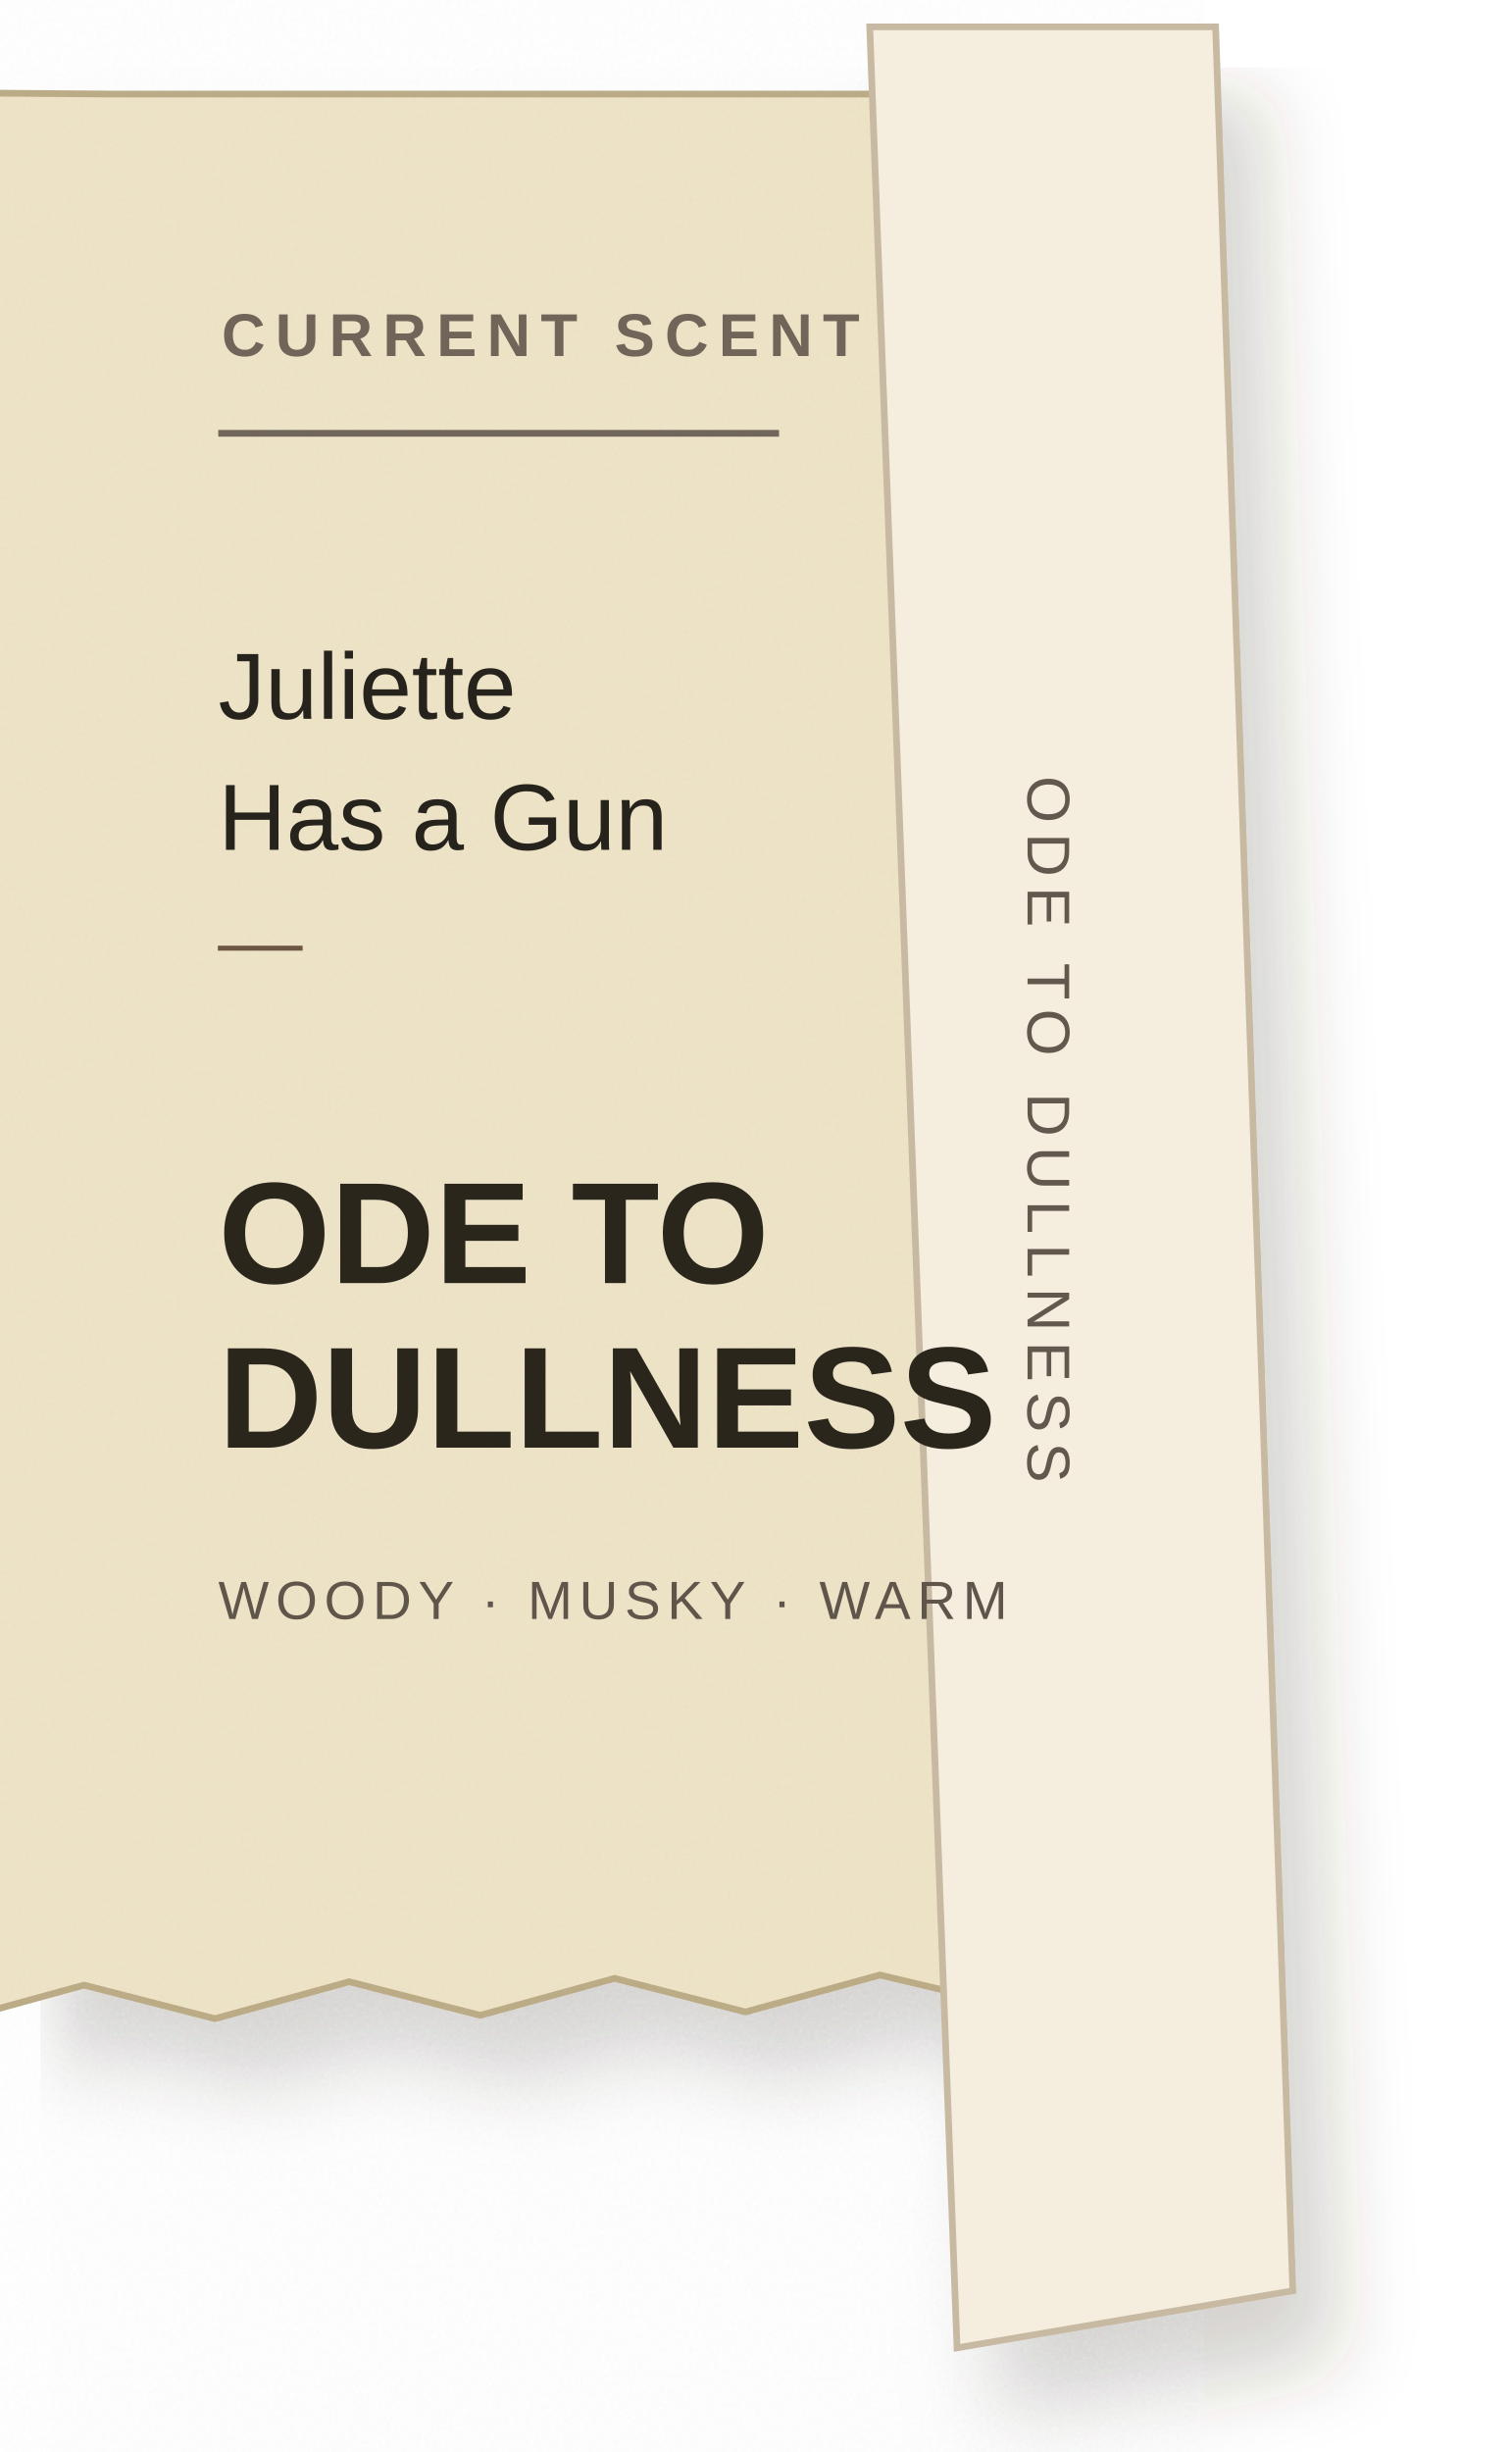
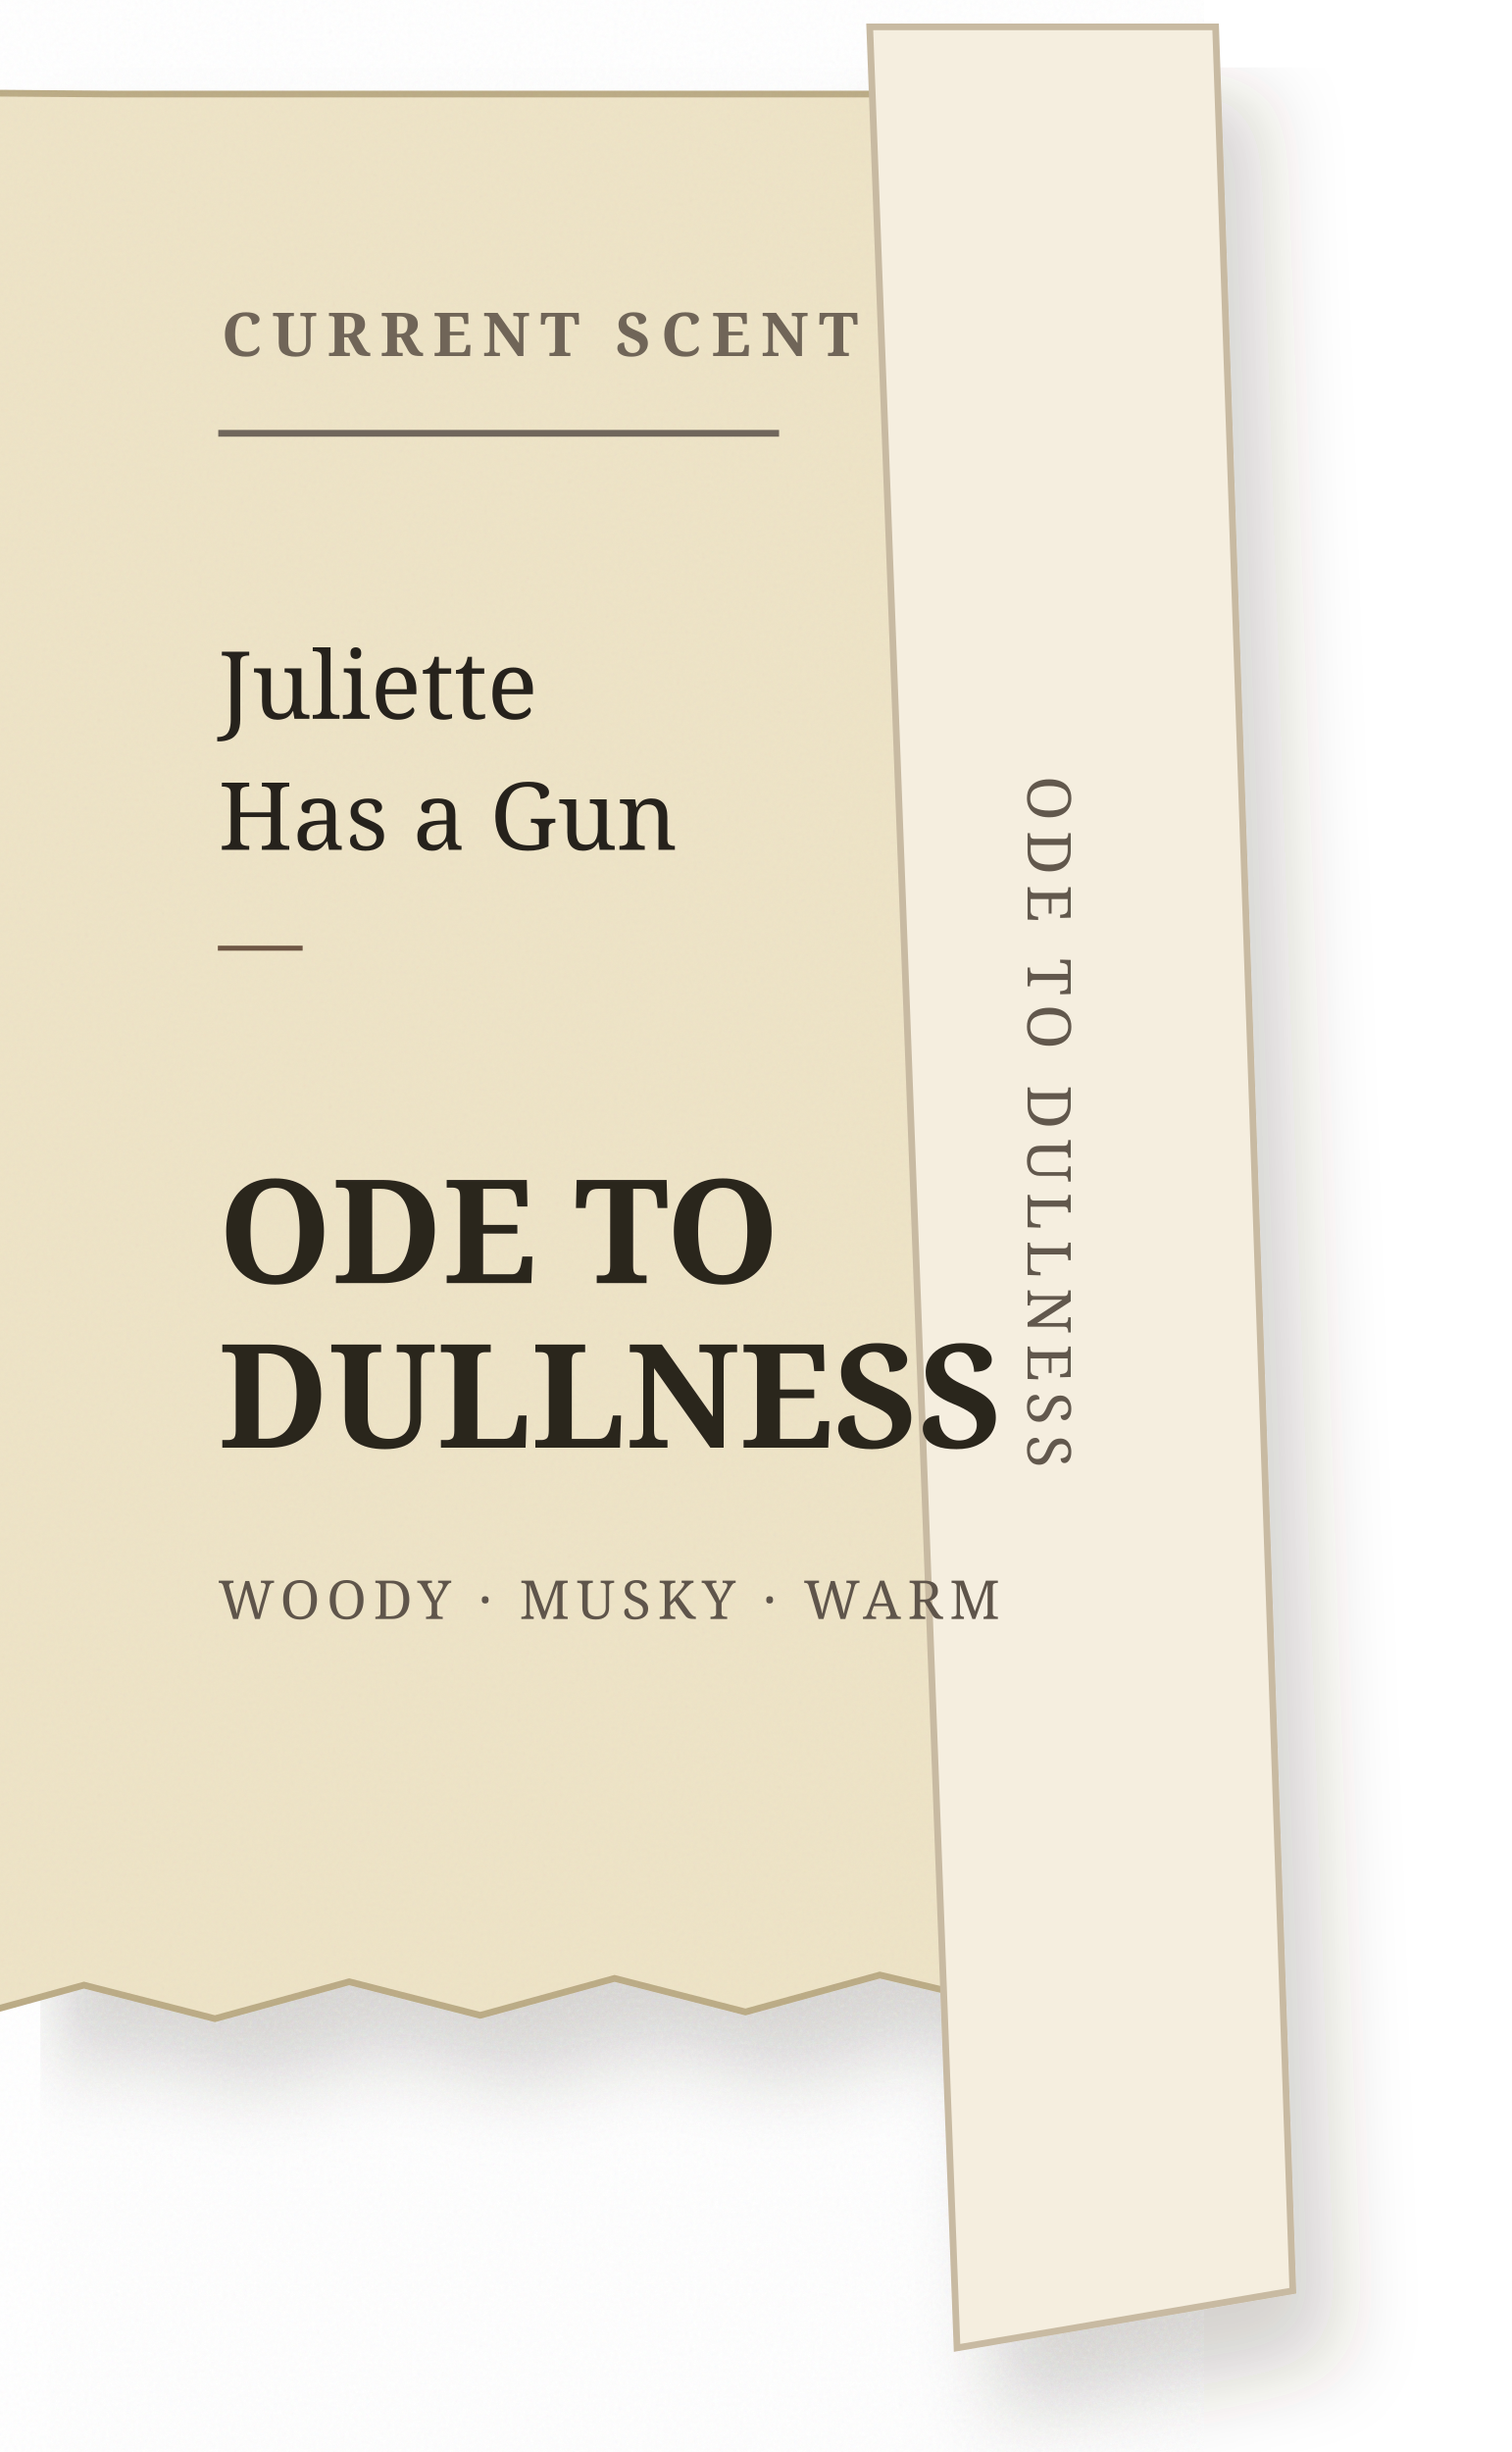
<svg xmlns="http://www.w3.org/2000/svg" viewBox="0 0 450 730" role="img" aria-labelledby="title desc">
  <defs>
    <filter id="s" x="-20%" y="-15%" width="150%" height="150%">
      <feDropShadow dx="12" dy="20" stdDeviation="12" flood-color="#443427" flood-opacity=".22" />
    </filter>
    <filter id="g">
      <feTurbulence type="fractalNoise" baseFrequency=".8" numOctaves="3" seed="2" />
      <feComponentTransfer>
        <feFuncA type="table" tableValues="0 .08" />
      </feComponentTransfer>
    </filter>
  </defs>
  <g filter="url(#s)">
    <path d="M33 28h266l18 25-12 41 11 42-11 42 12 42-12 42 11 42-11 42 12 41-11 42 10 42-12 42 11 42-15 42-38-9-40 11-39-10-40 11-39-10-40 11-39-10-40 11-40-10-39 9-18-29 12-42-11-41 12-42-11-42 12-42-11-42 12-42-11-42 12-42-11-42 12-42-11-42 12-42z" fill="#eee3c6" />
    <path d="M33 28h266l18 25-12 41 11 42-11 42 12 42-12 42 11 42-11 42 12 41-11 42 10 42-12 42 11 42-15 42-38-9-40 11-39-10-40 11-39-10-40 11-39-10-40 11-40-10-39 9-18-29 12-42-11-41 12-42-11-42 12-42-11-42 12-42-11-42 12-42-11-42 12-42-11-42 12-42z" fill="none" stroke="#bbab85" stroke-width="2" />
    <rect x="24" y="22" width="304" height="676" filter="url(#g)" opacity=".6" />
    <path d="M259 8h103l23 674-100 17z" fill="#f5eedf" stroke="#c8baa2" stroke-width="2" />
-     <text x="66" y="106" font-family="Space Grotesk, Arial" font-size="18" font-weight="700" letter-spacing="3" fill="#6f6558">CURRENT SCENT</text>
+     <text x="66" y="106" font-family="Newsreader, Georgia" font-size="18" font-weight="700" letter-spacing="3" fill="#6f6558">CURRENT SCENT</text>
    <path d="M65 129h167" stroke="#70665b" stroke-width="2" />
-     <text x="65" y="214" font-family="Space Grotesk, Arial" font-size="28" fill="#28231e">Juliette</text>
-     <text x="65" y="253" font-family="Space Grotesk, Arial" font-size="28" fill="#28231e">Has a Gun</text>
+     <text x="65" y="214" font-family="Newsreader, Georgia" font-size="28" fill="#28231e">Juliette</text>
+     <text x="65" y="253" font-family="Newsreader, Georgia" font-size="28" fill="#28231e">Has a Gun</text>
    <text x="65" y="289" font-family="Georgia,serif" font-size="25" fill="#6e5644">—</text>
-     <text x="65" y="382" font-family="Space Grotesk, Arial" font-size="43" font-weight="600" fill="#2b251f">ODE TO</text>
-     <text x="65" y="431" font-family="Space Grotesk, Arial" font-size="43" font-weight="600" fill="#2b251f">DULLNESS</text>
-     <text x="65" y="482" font-family="Space Grotesk, Arial" font-size="16" letter-spacing="2" fill="#5f554b">WOODY · MUSKY · WARM</text>
-     <text x="306" y="231" transform="rotate(90 306 231)" font-family="Space Grotesk, Arial" font-size="18" letter-spacing="3" fill="#62584d">ODE TO DULLNESS</text>
+     <text x="65" y="382" font-family="Newsreader, Georgia" font-size="43" font-weight="600" fill="#2b251f">ODE TO</text>
+     <text x="65" y="431" font-family="Newsreader, Georgia" font-size="43" font-weight="600" fill="#2b251f">DULLNESS</text>
+     <text x="65" y="482" font-family="Newsreader, Georgia" font-size="16" letter-spacing="2" fill="#5f554b">WOODY · MUSKY · WARM</text>
+     <text x="306" y="231" transform="rotate(90 306 231)" font-family="Newsreader, Georgia" font-size="18" letter-spacing="3" fill="#62584d">ODE TO DULLNESS</text>
  </g>
</svg>
